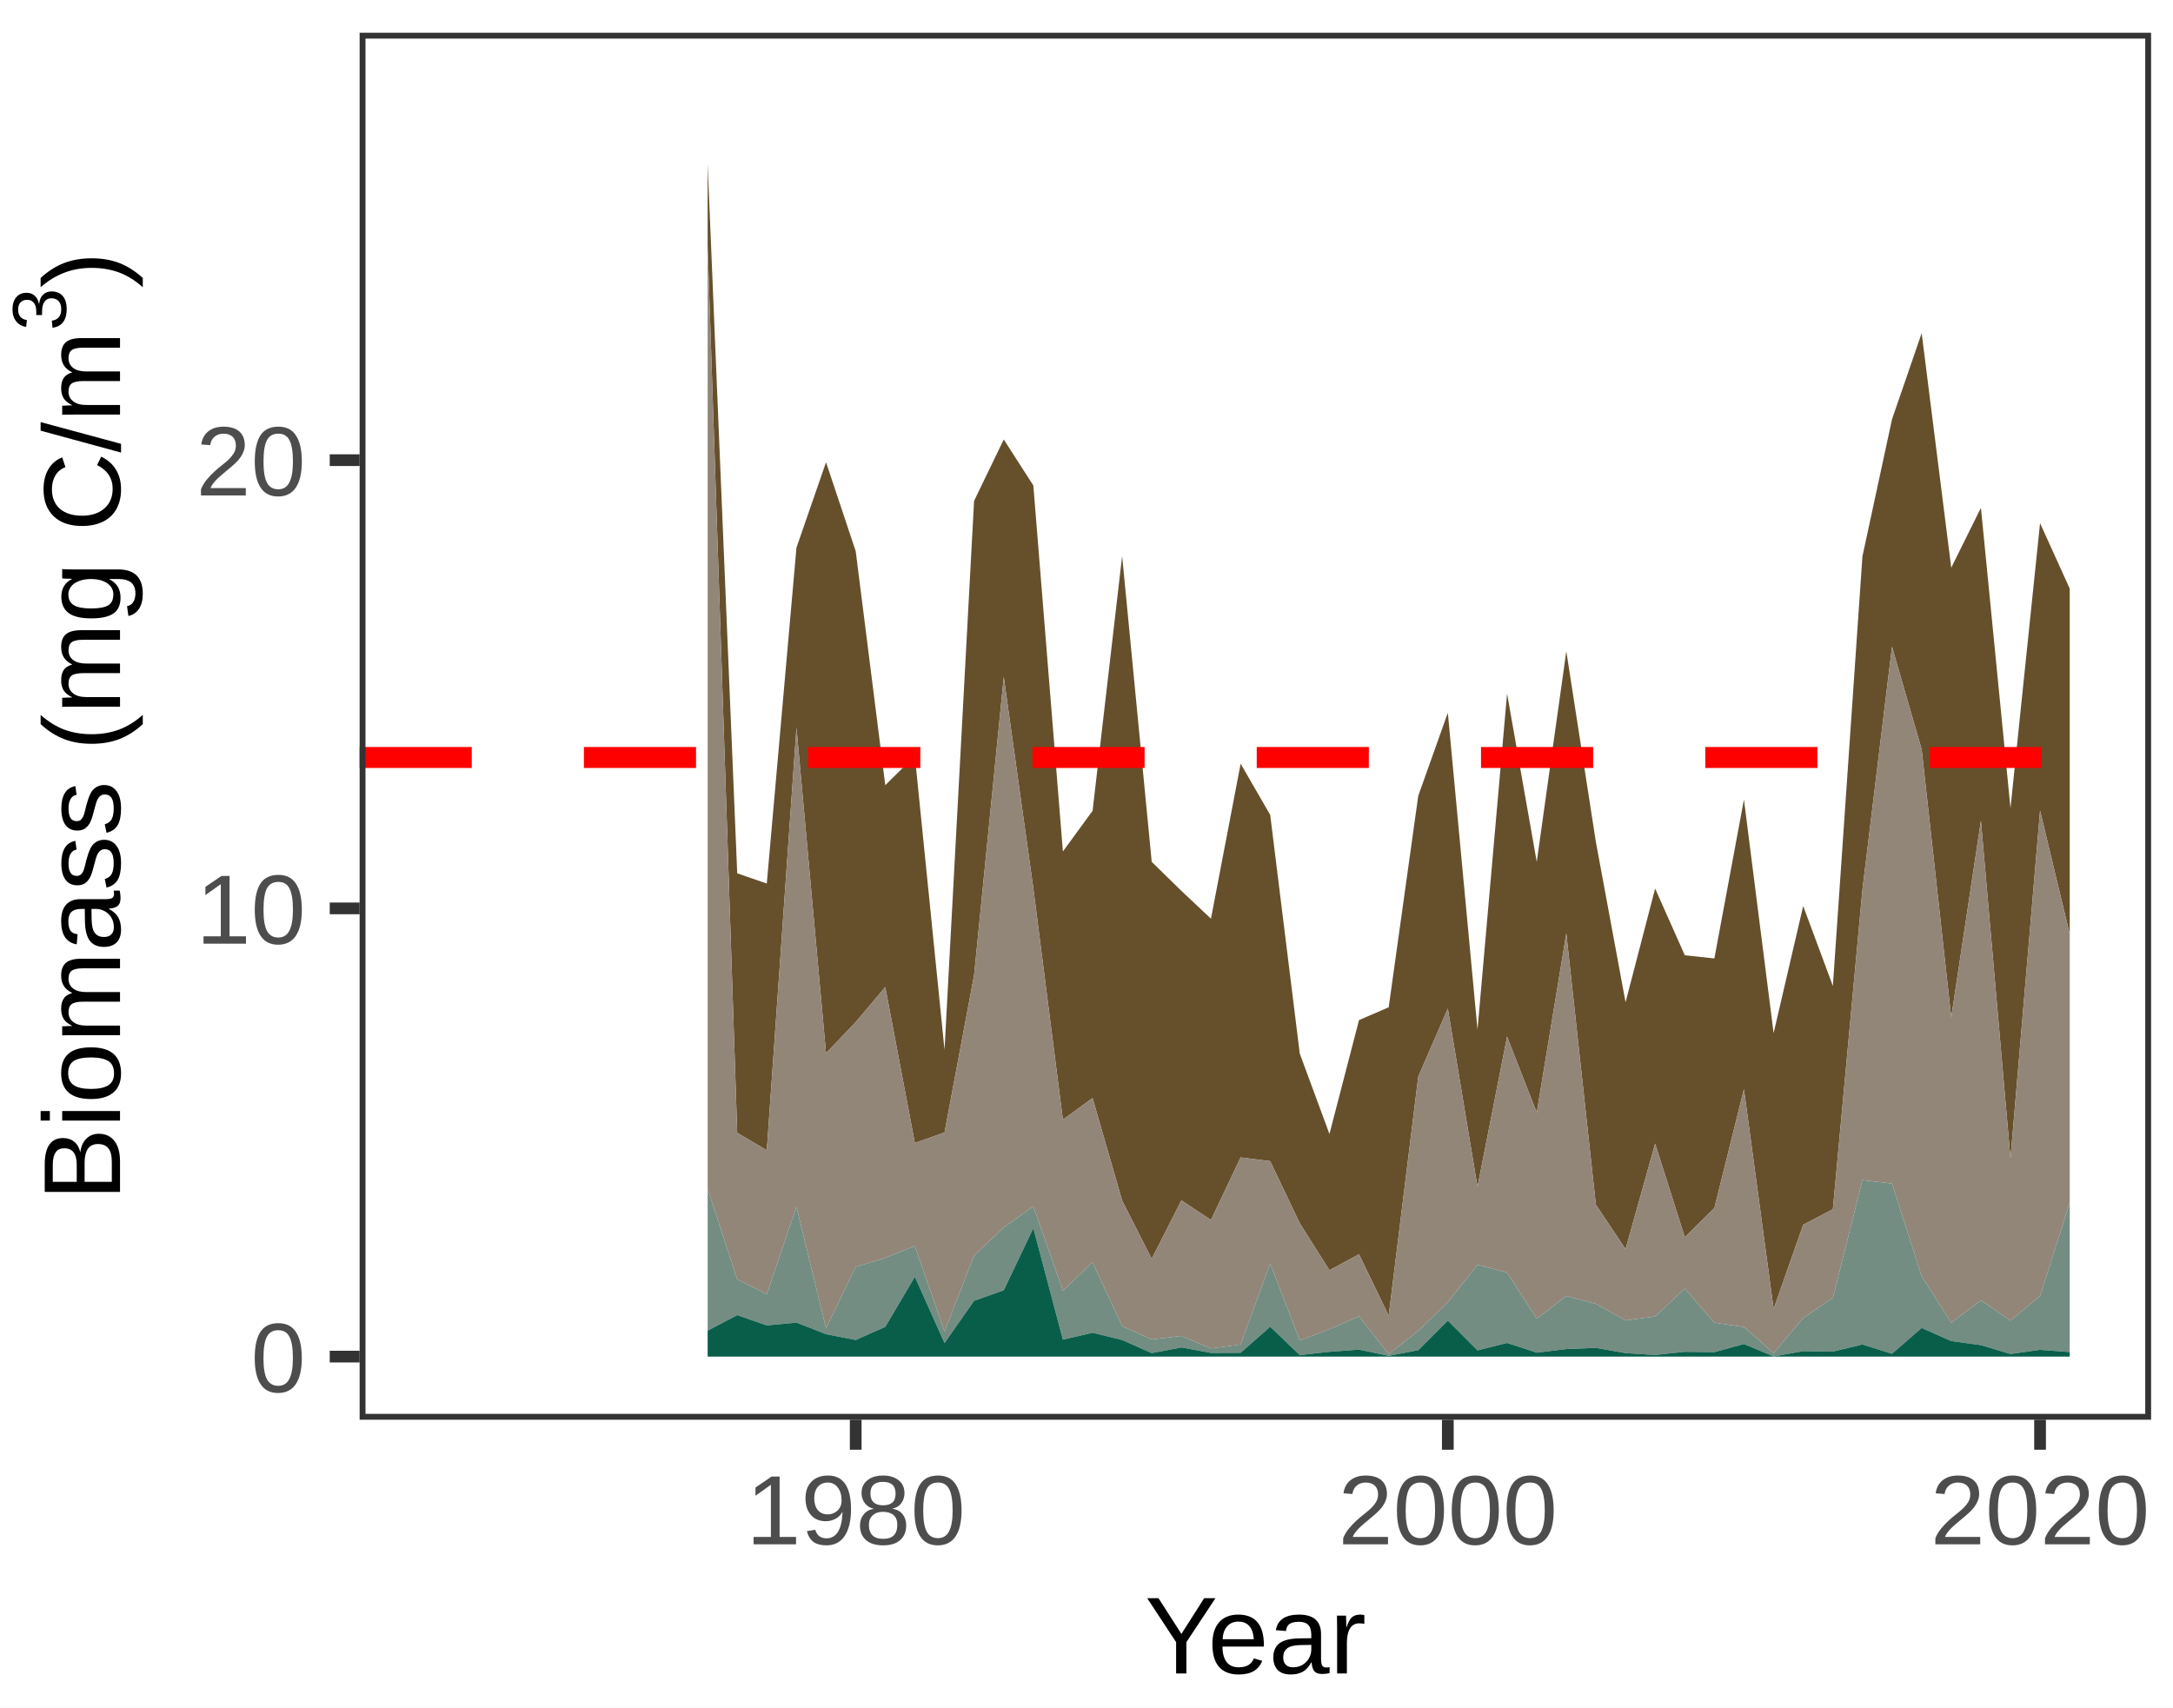
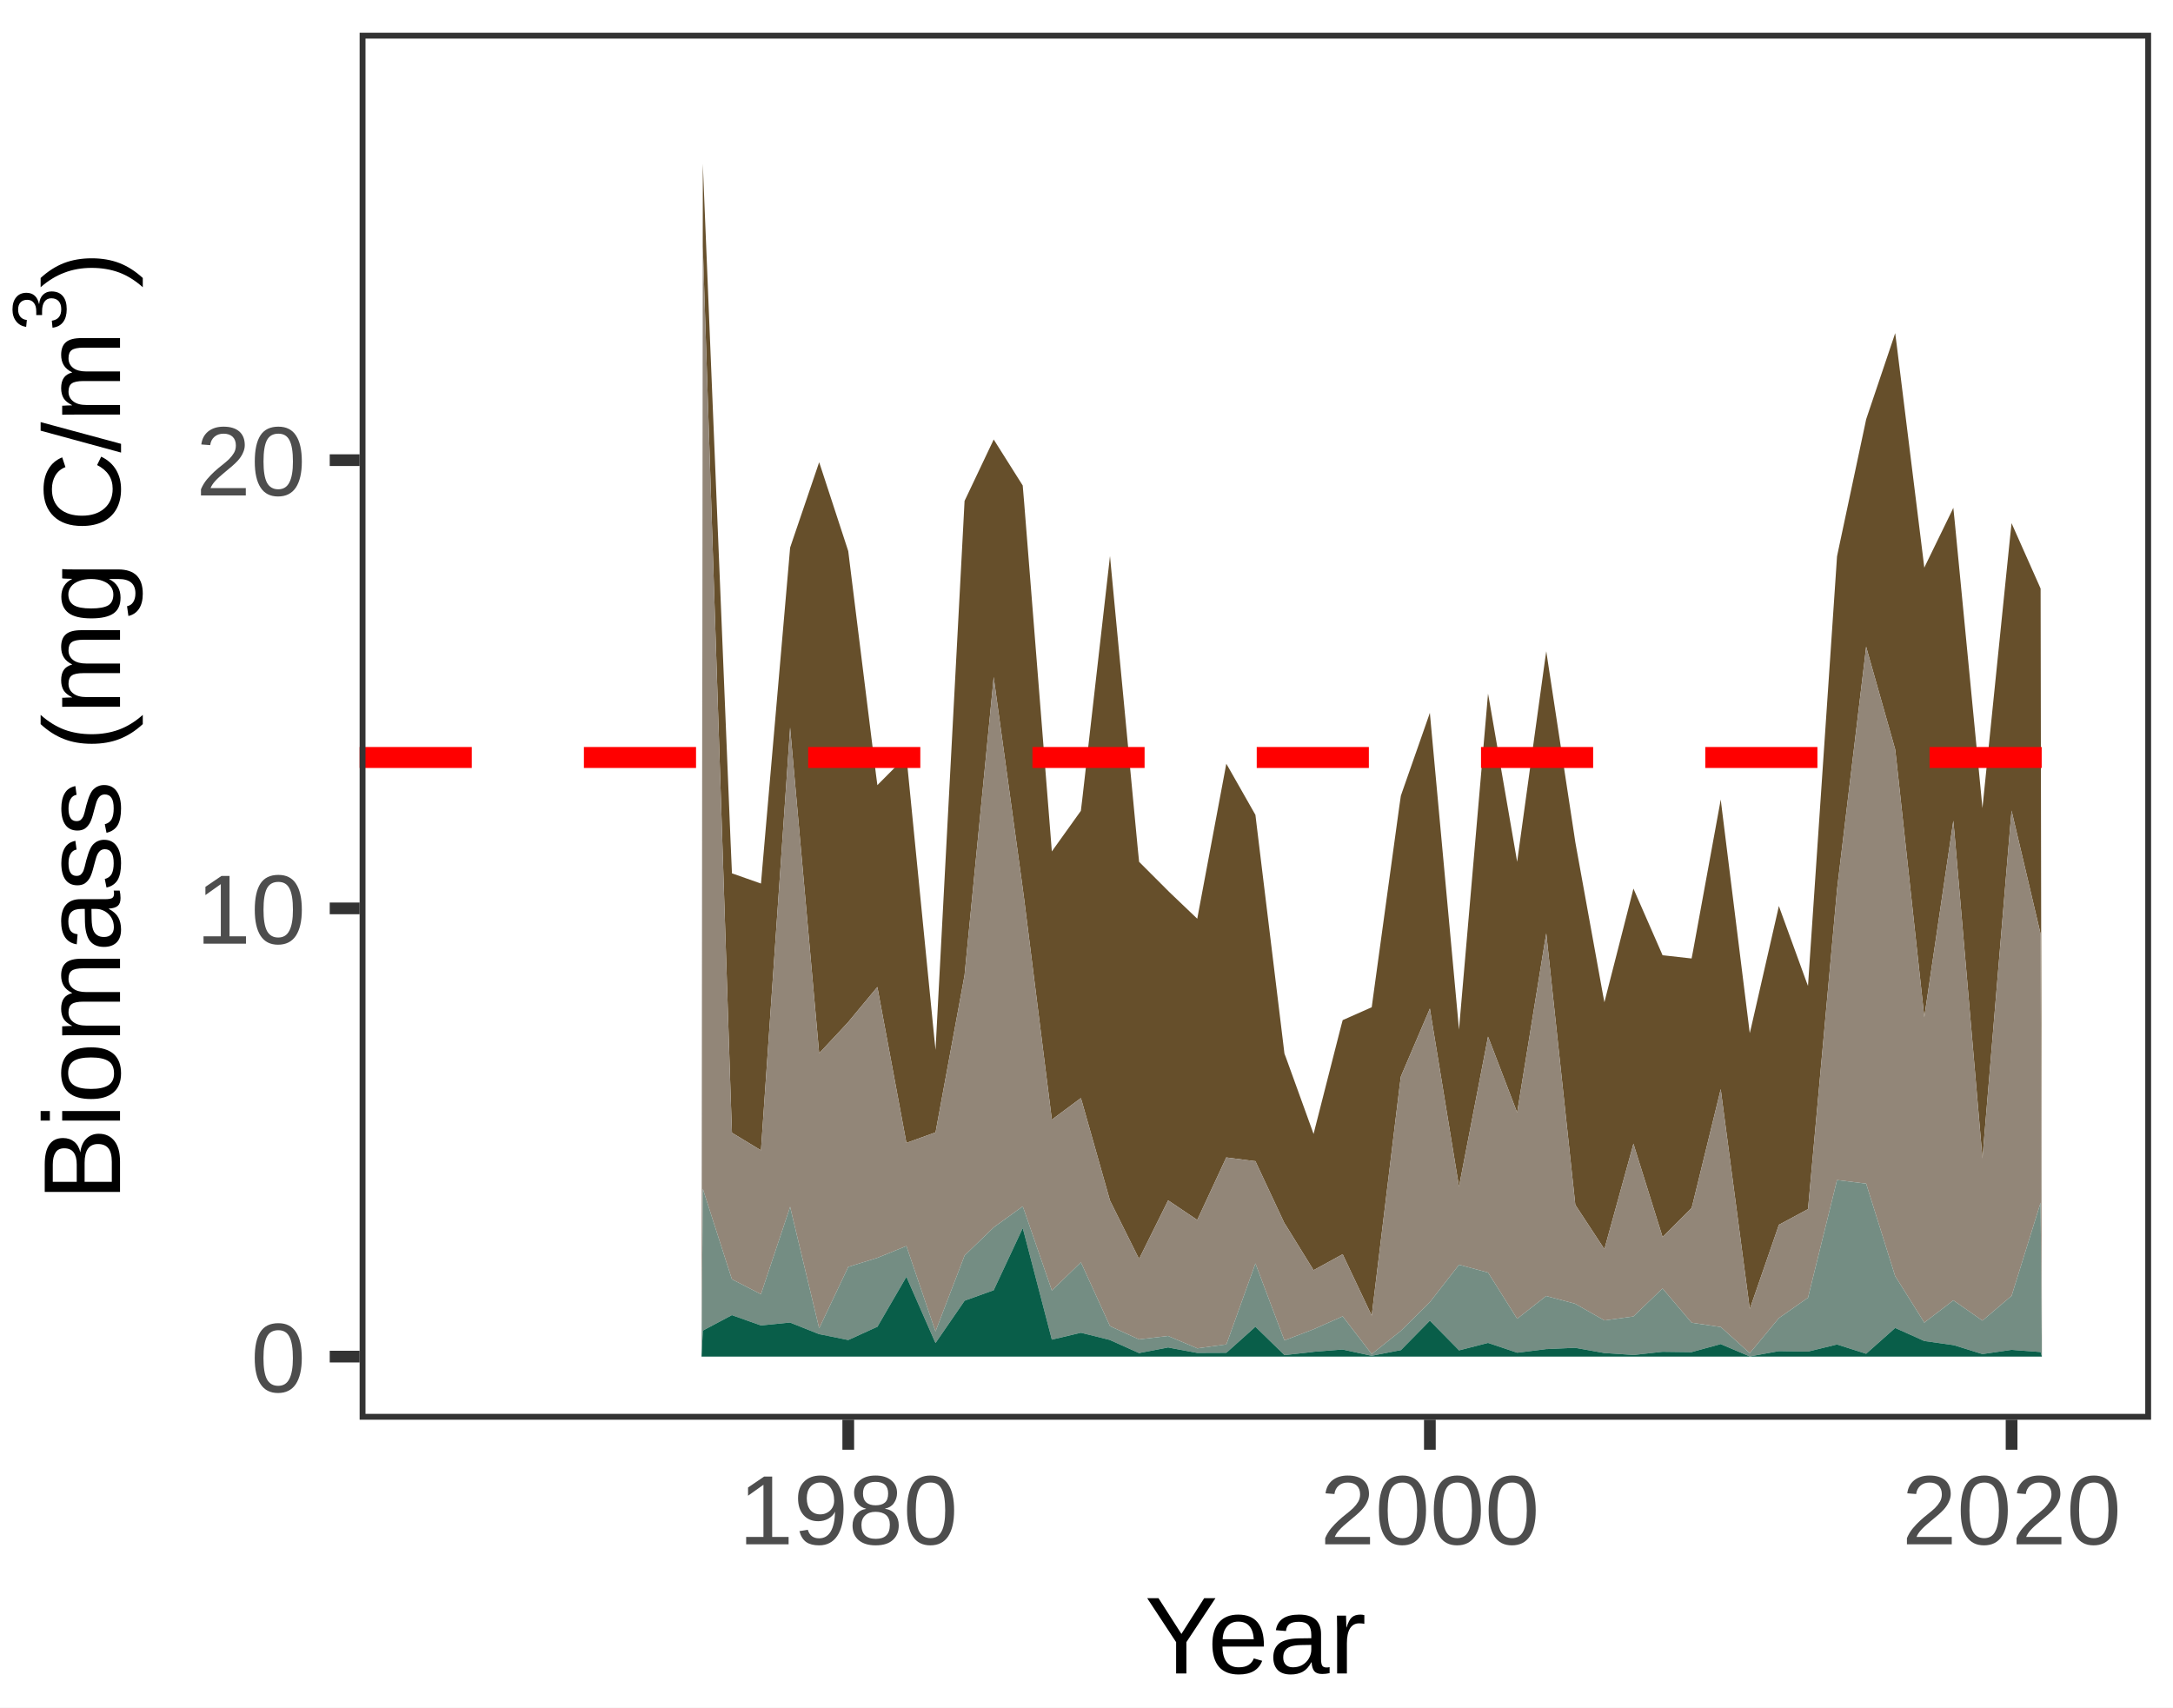
<svg xmlns="http://www.w3.org/2000/svg" class="svglite" width="198.43pt" height="155.91pt" viewBox="0 0 198.43 155.91">
  <defs>
    <style type="text/css">
    .svglite line, .svglite polyline, .svglite polygon, .svglite path, .svglite rect, .svglite circle {
      fill: none;
      stroke: #000000;
      stroke-linecap: round;
      stroke-linejoin: round;
      stroke-miterlimit: 10.00;
    }
    .svglite text {
      white-space: pre;
    }
  </style>
  </defs>
  <rect width="100%" height="100%" style="stroke: none; fill: #FFFFFF;" />
  <defs>
    <clipPath id="cpMC4wMHwxOTguNDN8MC4wMHwxNTUuOTE=">
      <rect x="0.00" y="0.00" width="198.43" height="155.91" />
    </clipPath>
  </defs>
  <g clip-path="url(#cpMC4wMHwxOTguNDN8MC4wMHwxNTUuOTE=)">
    <rect x="0.00" y="0.00" width="198.43" height="155.91" style="stroke-width: 1.07; stroke: #FFFFFF; fill: #FFFFFF;" />
  </g>
  <defs>
    <clipPath id="cpMzIuODR8MTk2LjQzfDIuOTl8MTI5LjY0">
      <rect x="32.84" y="2.99" width="163.59" height="126.65" />
    </clipPath>
  </defs>
  <g clip-path="url(#cpMzIuODR8MTk2LjQzfDIuOTl8MTI5LjY0)">
    <rect x="32.84" y="2.99" width="163.59" height="126.65" style="stroke-width: 1.07; stroke: none; fill: #FFFFFF;" />
-     <polygon points="64.62,14.96 67.32,79.75 70.02,80.68 72.73,50.01 75.43,42.21 78.14,50.33 80.84,71.70 83.54,69.03 86.25,95.87 88.95,45.74 91.66,40.13 94.36,44.33 97.06,77.75 99.77,74.04 102.47,50.77 105.17,78.70 107.88,81.35 110.58,83.89 113.29,69.74 115.99,74.41 118.69,96.21 121.40,103.55 124.10,93.15 126.81,91.98 129.51,72.67 132.21,65.09 134.92,94.02 137.62,63.34 140.33,78.70 143.03,59.47 145.73,76.89 148.44,91.52 151.14,81.14 153.85,87.23 156.55,87.52 159.25,73.01 161.96,94.34 164.66,82.73 167.37,90.03 170.07,50.81 172.77,38.29 175.48,30.42 178.18,51.84 180.89,46.37 183.59,73.79 186.29,47.77 189.00,53.75 189.00,85.29 186.29,74.02 183.59,105.79 180.89,74.94 178.18,92.89 175.48,68.43 172.77,59.05 170.07,81.23 167.37,110.42 164.66,111.84 161.96,119.52 159.25,99.45 156.55,110.31 153.85,112.97 151.14,104.43 148.44,114.06 145.73,110.01 143.03,85.23 140.33,101.60 137.62,94.66 134.92,108.37 132.21,92.09 129.51,98.31 126.81,120.14 124.10,114.53 121.40,115.99 118.69,111.70 115.99,106.03 113.29,105.69 110.58,111.40 107.88,109.61 105.17,114.95 102.47,109.63 99.77,100.27 97.06,102.24 94.36,81.11 91.66,61.82 88.95,89.04 86.25,103.41 83.54,104.37 80.84,90.13 78.14,93.33 75.43,96.17 72.73,66.43 70.02,105.04 67.32,103.44 64.62,22.50 " style="stroke-width: 0.00; stroke: none; fill: #664F2B;" />
-     <polyline points="64.62,14.96 67.32,79.75 70.02,80.68 72.73,50.01 75.43,42.21 78.14,50.33 80.84,71.70 83.54,69.03 86.25,95.87 88.95,45.74 91.66,40.13 94.36,44.33 97.06,77.75 99.77,74.04 102.47,50.77 105.17,78.70 107.88,81.35 110.58,83.89 113.29,69.74 115.99,74.41 118.69,96.21 121.40,103.55 124.10,93.15 126.81,91.98 129.51,72.67 132.21,65.09 134.92,94.02 137.62,63.34 140.33,78.70 143.03,59.47 145.73,76.89 148.44,91.52 151.14,81.14 153.85,87.23 156.55,87.52 159.25,73.01 161.96,94.34 164.66,82.73 167.37,90.03 170.07,50.81 172.77,38.29 175.48,30.42 178.18,51.84 180.89,46.37 183.59,73.79 186.29,47.77 189.00,53.75 " style="stroke-width: 1.07; stroke: none;" />
-     <polygon points="64.62,22.50 67.32,103.44 70.02,105.04 72.73,66.43 75.43,96.17 78.14,93.33 80.84,90.13 83.54,104.37 86.25,103.41 88.95,89.04 91.66,61.82 94.36,81.11 97.06,102.24 99.77,100.27 102.47,109.63 105.17,114.95 107.88,109.61 110.58,111.40 113.29,105.69 115.99,106.03 118.69,111.70 121.40,115.99 124.10,114.53 126.81,120.14 129.51,98.31 132.21,92.09 134.92,108.37 137.62,94.66 140.33,101.60 143.03,85.23 145.73,110.01 148.44,114.06 151.14,104.43 153.85,112.97 156.55,110.31 159.25,99.45 161.96,119.52 164.66,111.84 167.37,110.42 170.07,81.23 172.77,59.05 175.48,68.43 178.18,92.89 180.89,74.94 183.59,105.79 186.29,74.02 189.00,85.29 189.00,109.82 186.29,118.34 183.59,120.59 180.89,118.74 178.18,120.78 175.48,116.54 172.77,108.08 170.07,107.76 167.37,118.51 164.66,120.36 161.96,123.56 159.25,121.17 156.55,120.78 153.85,117.66 151.14,120.21 148.44,120.57 145.73,119.06 143.03,118.34 140.33,120.42 137.62,116.20 134.92,115.49 132.21,118.91 129.51,121.53 126.81,123.65 124.10,120.20 121.40,121.38 118.69,122.40 115.99,115.37 113.29,122.77 110.58,123.13 107.88,121.99 105.17,122.31 102.47,121.09 99.77,115.27 97.06,117.85 94.36,110.16 91.66,112.08 88.95,114.65 86.25,121.58 83.54,113.78 80.84,114.86 78.14,115.68 75.43,121.29 72.73,110.20 70.02,118.18 67.32,116.82 64.62,108.55 " style="stroke-width: 0.00; stroke: none; fill: #928678;" />
-     <polyline points="64.62,22.50 67.32,103.44 70.02,105.04 72.73,66.43 75.43,96.17 78.14,93.33 80.84,90.13 83.54,104.37 86.25,103.41 88.95,89.04 91.66,61.82 94.36,81.11 97.06,102.24 99.77,100.27 102.47,109.63 105.17,114.95 107.88,109.61 110.58,111.40 113.29,105.69 115.99,106.03 118.69,111.70 121.40,115.99 124.10,114.53 126.81,120.14 129.51,98.31 132.21,92.09 134.92,108.37 137.62,94.66 140.33,101.60 143.03,85.23 145.73,110.01 148.44,114.06 151.14,104.43 153.85,112.97 156.55,110.31 159.25,99.45 161.96,119.52 164.66,111.84 167.37,110.42 170.07,81.23 172.77,59.05 175.48,68.43 178.18,92.89 180.89,74.94 183.59,105.79 186.29,74.02 189.00,85.29 " style="stroke-width: 1.07; stroke: none;" />
-     <polygon points="64.62,108.55 67.32,116.82 70.02,118.18 72.73,110.20 75.43,121.29 78.14,115.68 80.84,114.86 83.54,113.78 86.25,121.58 88.95,114.65 91.66,112.08 94.36,110.16 97.06,117.85 99.77,115.27 102.47,121.09 105.17,122.31 107.88,121.99 110.58,123.13 113.29,122.77 115.99,115.37 118.69,122.40 121.40,121.38 124.10,120.20 126.81,123.65 129.51,121.53 132.21,118.91 134.92,115.49 137.62,116.20 140.33,120.42 143.03,118.34 145.73,119.06 148.44,120.57 151.14,120.21 153.85,117.66 156.55,120.78 159.25,121.17 161.96,123.56 164.66,120.36 167.37,118.51 170.07,107.76 172.77,108.08 175.48,116.54 178.18,120.78 180.89,118.74 183.59,120.59 186.29,118.34 189.00,109.82 189.00,123.46 186.29,123.26 183.59,123.64 180.89,122.83 178.18,122.46 175.48,121.26 172.77,123.62 170.07,122.77 167.37,123.42 164.66,123.38 161.96,123.86 159.25,122.73 156.55,123.47 153.85,123.44 151.14,123.73 148.44,123.56 145.73,123.08 143.03,123.19 140.33,123.52 137.62,122.63 134.92,123.31 132.21,120.59 129.51,123.29 126.81,123.81 124.10,123.24 121.40,123.44 118.69,123.74 115.99,121.15 113.29,123.53 110.58,123.54 107.88,123.04 105.17,123.56 102.47,122.36 99.77,121.70 97.06,122.33 94.36,112.15 91.66,117.82 88.95,118.78 86.25,122.64 83.54,116.59 80.84,121.16 78.14,122.36 75.43,121.83 72.73,120.77 70.02,121.03 67.32,120.09 64.62,121.51 " style="stroke-width: 0.00; stroke: none; fill: #748D83;" />
-     <polyline points="64.62,108.55 67.32,116.82 70.02,118.18 72.73,110.20 75.43,121.29 78.14,115.68 80.84,114.86 83.54,113.78 86.25,121.58 88.95,114.65 91.66,112.08 94.36,110.16 97.06,117.85 99.77,115.27 102.47,121.09 105.17,122.31 107.88,121.99 110.58,123.13 113.29,122.77 115.99,115.37 118.69,122.40 121.40,121.38 124.10,120.20 126.81,123.65 129.51,121.53 132.21,118.91 134.92,115.49 137.62,116.20 140.33,120.42 143.03,118.34 145.73,119.06 148.44,120.57 151.14,120.21 153.85,117.66 156.55,120.78 159.25,121.17 161.96,123.56 164.66,120.36 167.37,118.51 170.07,107.76 172.77,108.08 175.48,116.54 178.18,120.78 180.89,118.74 183.59,120.59 186.29,118.34 189.00,109.82 " style="stroke-width: 1.07; stroke: none;" />
-     <polygon points="64.62,121.51 67.32,120.09 70.02,121.03 72.73,120.77 75.43,121.83 78.14,122.36 80.84,121.16 83.54,116.59 86.25,122.64 88.95,118.78 91.66,117.82 94.36,112.15 97.06,122.33 99.77,121.70 102.47,122.36 105.17,123.56 107.88,123.04 110.58,123.54 113.29,123.53 115.99,121.15 118.69,123.74 121.40,123.44 124.10,123.24 126.81,123.81 129.51,123.29 132.21,120.59 134.92,123.31 137.62,122.63 140.33,123.52 143.03,123.19 145.73,123.08 148.44,123.56 151.14,123.73 153.85,123.44 156.55,123.47 159.25,122.73 161.96,123.86 164.66,123.38 167.37,123.42 170.07,122.77 172.77,123.62 175.48,121.26 178.18,122.46 180.89,122.83 183.59,123.64 186.29,123.26 189.00,123.46 189.00,123.88 186.29,123.88 183.59,123.88 180.89,123.88 178.18,123.88 175.48,123.88 172.77,123.88 170.07,123.88 167.37,123.88 164.66,123.88 161.96,123.88 159.25,123.88 156.55,123.88 153.85,123.88 151.14,123.88 148.44,123.88 145.73,123.88 143.03,123.88 140.33,123.88 137.62,123.88 134.92,123.88 132.21,123.88 129.51,123.88 126.81,123.88 124.10,123.88 121.40,123.88 118.69,123.88 115.99,123.88 113.29,123.88 110.58,123.88 107.88,123.88 105.17,123.88 102.47,123.88 99.77,123.88 97.06,123.88 94.36,123.88 91.66,123.88 88.95,123.88 86.25,123.88 83.54,123.88 80.84,123.88 78.14,123.88 75.43,123.88 72.73,123.88 70.02,123.88 67.32,123.88 64.62,123.88 " style="stroke-width: 0.00; stroke: none; fill: #095E49;" />
-     <polyline points="64.62,121.51 67.32,120.09 70.02,121.03 72.73,120.77 75.43,121.83 78.14,122.36 80.84,121.16 83.54,116.59 86.25,122.64 88.95,118.78 91.66,117.82 94.36,112.15 97.06,122.33 99.77,121.70 102.47,122.36 105.17,123.56 107.88,123.04 110.58,123.54 113.29,123.53 115.99,121.15 118.69,123.74 121.40,123.44 124.10,123.24 126.81,123.81 129.51,123.29 132.21,120.59 134.92,123.31 137.62,122.63 140.33,123.52 143.03,123.19 145.73,123.08 148.44,123.56 151.14,123.73 153.85,123.44 156.55,123.47 159.25,122.73 161.96,123.86 164.66,123.38 167.37,123.42 170.07,122.77 172.77,123.62 175.48,121.26 178.18,122.46 180.89,122.83 183.59,123.64 186.29,123.26 189.00,123.46 " style="stroke-width: 1.07; stroke: none;" />
+     <polygon points="64.18,14.96 64.30,17.94 66.71,76.77 66.84,79.75 66.96,79.79 69.37,80.64 69.49,80.68 69.61,79.27 72.03,51.42 72.15,50.01 72.27,49.65 74.68,42.57 74.80,42.21 74.93,42.59 77.34,49.96 77.46,50.33 77.58,51.31 79.99,70.71 80.12,71.70 80.24,71.57 82.65,69.15 82.77,69.03 82.89,70.26 85.30,94.63 85.43,95.87 85.55,93.56 87.96,48.05 88.08,45.74 88.20,45.49 90.62,40.39 90.74,40.13 90.86,40.32 93.27,44.14 93.39,44.33 93.52,45.87 95.93,76.22 96.05,77.75 96.17,77.58 98.58,74.21 98.70,74.04 98.83,72.97 101.24,51.84 101.36,50.77 101.48,52.06 103.89,77.42 104.02,78.70 104.14,78.82 106.55,81.23 106.67,81.35 106.79,81.47 109.21,83.78 109.33,83.89 109.45,83.24 111.86,70.39 111.98,69.74 112.11,69.96 114.52,74.20 114.64,74.41 114.76,75.41 117.17,95.21 117.29,96.21 117.42,96.55 119.83,103.21 119.95,103.55 120.07,103.07 122.48,93.63 122.61,93.15 122.73,93.10 125.14,92.03 125.26,91.98 125.38,91.09 127.79,73.56 127.92,72.67 128.04,72.32 130.45,65.44 130.57,65.09 130.69,66.42 133.11,92.69 133.23,94.02 133.35,92.61 135.76,64.75 135.88,63.34 136.01,64.05 138.42,77.99 138.54,78.70 138.66,77.82 141.07,60.36 141.20,59.47 141.32,60.27 143.73,76.09 143.85,76.89 143.97,77.56 146.38,90.85 146.51,91.52 146.63,91.04 149.04,81.62 149.16,81.14 149.28,81.42 151.70,86.95 151.82,87.23 151.94,87.24 154.35,87.51 154.47,87.52 154.60,86.85 157.01,73.68 157.13,73.01 157.25,73.99 159.66,93.36 159.78,94.34 159.91,93.81 162.32,83.27 162.44,82.73 162.56,83.07 164.97,89.69 165.10,90.03 165.22,88.22 167.63,52.61 167.75,50.81 167.87,50.23 170.29,38.86 170.41,38.29 170.53,37.93 172.94,30.79 173.06,30.42 173.19,31.41 175.60,50.85 175.72,51.84 175.84,51.58 178.25,46.63 178.37,46.37 178.50,47.64 180.91,72.53 181.03,73.79 181.15,72.60 183.56,48.97 183.69,47.77 183.81,48.05 186.22,53.47 186.34,53.75 186.46,123.88 186.34,85.29 186.22,84.77 183.81,74.54 183.69,74.02 183.56,75.48 181.15,104.33 181.03,105.79 180.91,104.37 178.50,76.36 178.37,74.94 178.25,75.76 175.84,92.06 175.72,92.89 175.60,91.76 173.19,69.56 173.06,68.43 172.94,68.00 170.53,59.49 170.41,59.05 170.29,60.07 167.87,80.21 167.75,81.23 167.63,82.57 165.22,109.08 165.10,110.42 164.97,110.48 162.56,111.78 162.44,111.84 162.32,112.20 159.91,119.17 159.78,119.52 159.66,118.60 157.25,100.38 157.13,99.45 157.01,99.95 154.60,109.81 154.47,110.31 154.35,110.43 151.94,112.84 151.82,112.97 151.70,112.57 149.28,104.83 149.16,104.43 149.04,104.88 146.63,113.62 146.51,114.06 146.38,113.87 143.97,110.20 143.85,110.01 143.73,108.87 141.32,86.37 141.20,85.23 141.07,85.99 138.66,100.84 138.54,101.60 138.42,101.28 136.01,94.98 135.88,94.66 135.76,95.29 133.35,107.74 133.23,108.37 133.11,107.62 130.69,92.84 130.57,92.09 130.45,92.38 128.04,98.02 127.92,98.31 127.79,99.31 125.38,119.14 125.26,120.14 125.14,119.88 122.73,114.79 122.61,114.53 122.48,114.60 120.07,115.92 119.95,115.99 119.83,115.79 117.42,111.89 117.29,111.70 117.17,111.44 114.76,106.29 114.64,106.03 114.52,106.02 112.11,105.71 111.98,105.69 111.86,105.95 109.45,111.14 109.33,111.40 109.21,111.32 106.79,109.69 106.67,109.61 106.55,109.85 104.14,114.71 104.02,114.95 103.89,114.71 101.48,109.87 101.36,109.63 101.24,109.20 98.83,100.70 98.70,100.27 98.58,100.36 96.17,102.15 96.05,102.24 95.93,101.27 93.52,82.08 93.39,81.11 93.27,80.22 90.86,62.71 90.74,61.82 90.62,63.08 88.20,87.79 88.08,89.04 87.96,89.70 85.55,102.75 85.43,103.41 85.30,103.45 82.89,104.32 82.77,104.37 82.65,103.71 80.24,90.79 80.12,90.13 79.99,90.28 77.58,93.18 77.46,93.33 77.34,93.46 74.93,96.04 74.80,96.17 74.68,94.80 72.27,67.80 72.15,66.43 72.03,68.20 69.61,103.27 69.49,105.04 69.37,104.97 66.96,103.51 66.84,103.44 66.71,99.71 64.30,26.22 64.18,22.50 64.06,123.88 " style="stroke-width: 0.00; stroke: none; stroke-linecap: butt; fill: #664F2B;" />
+     <polyline points="64.18,14.96 64.30,17.94 66.71,76.77 66.84,79.75 66.96,79.79 69.37,80.64 69.49,80.68 69.61,79.27 72.03,51.42 72.15,50.01 72.27,49.65 74.68,42.57 74.80,42.21 74.93,42.59 77.34,49.96 77.46,50.33 77.58,51.31 79.99,70.71 80.12,71.70 80.24,71.57 82.65,69.15 82.77,69.03 82.89,70.26 85.30,94.63 85.43,95.87 85.55,93.56 87.96,48.05 88.08,45.74 88.20,45.49 90.62,40.39 90.74,40.13 90.86,40.32 93.27,44.14 93.39,44.33 93.52,45.87 95.93,76.22 96.05,77.75 96.17,77.58 98.58,74.21 98.70,74.04 98.83,72.97 101.24,51.84 101.36,50.77 101.48,52.06 103.89,77.42 104.02,78.70 104.14,78.82 106.55,81.23 106.67,81.35 106.79,81.47 109.21,83.78 109.33,83.89 109.45,83.24 111.86,70.39 111.98,69.74 112.11,69.96 114.52,74.20 114.64,74.41 114.76,75.41 117.17,95.21 117.29,96.21 117.42,96.55 119.83,103.21 119.95,103.55 120.07,103.07 122.48,93.63 122.61,93.15 122.73,93.10 125.14,92.03 125.26,91.98 125.38,91.09 127.79,73.56 127.92,72.67 128.04,72.32 130.45,65.44 130.57,65.09 130.69,66.42 133.11,92.69 133.23,94.02 133.35,92.61 135.76,64.75 135.88,63.34 136.01,64.05 138.42,77.99 138.54,78.70 138.66,77.82 141.07,60.36 141.20,59.47 141.32,60.27 143.73,76.09 143.85,76.89 143.97,77.56 146.38,90.85 146.51,91.52 146.63,91.04 149.04,81.62 149.16,81.14 149.28,81.42 151.70,86.95 151.82,87.23 151.94,87.24 154.35,87.51 154.47,87.52 154.60,86.85 157.01,73.68 157.13,73.01 157.25,73.99 159.66,93.36 159.78,94.34 159.91,93.81 162.32,83.27 162.44,82.73 162.56,83.07 164.97,89.69 165.10,90.03 165.22,88.22 167.63,52.61 167.75,50.81 167.87,50.23 170.29,38.86 170.41,38.29 170.53,37.93 172.94,30.79 173.06,30.42 173.19,31.41 175.60,50.85 175.72,51.84 175.84,51.58 178.25,46.63 178.37,46.37 178.50,47.64 180.91,72.53 181.03,73.79 181.15,72.60 183.56,48.97 183.69,47.77 183.81,48.05 186.22,53.47 186.34,53.75 " style="stroke-width: 1.07; stroke: none; stroke-linecap: butt;" />
+     <polygon points="64.18,22.50 64.30,26.22 66.71,99.71 66.84,103.44 66.96,103.51 69.37,104.97 69.49,105.04 69.61,103.27 72.03,68.20 72.15,66.43 72.27,67.80 74.68,94.80 74.80,96.17 74.93,96.04 77.34,93.46 77.46,93.33 77.58,93.18 79.99,90.28 80.12,90.13 80.24,90.79 82.65,103.71 82.77,104.37 82.89,104.32 85.30,103.45 85.43,103.41 85.55,102.75 87.96,89.70 88.08,89.04 88.20,87.79 90.62,63.08 90.74,61.82 90.86,62.71 93.27,80.22 93.39,81.11 93.52,82.08 95.93,101.27 96.05,102.24 96.17,102.15 98.58,100.36 98.70,100.27 98.83,100.70 101.24,109.20 101.36,109.63 101.48,109.87 103.89,114.71 104.02,114.95 104.14,114.71 106.55,109.85 106.67,109.61 106.79,109.69 109.21,111.32 109.33,111.40 109.45,111.14 111.86,105.95 111.98,105.69 112.11,105.71 114.52,106.02 114.64,106.03 114.76,106.29 117.17,111.44 117.29,111.70 117.42,111.89 119.83,115.79 119.95,115.99 120.07,115.92 122.48,114.60 122.61,114.53 122.73,114.79 125.14,119.88 125.26,120.14 125.38,119.14 127.79,99.31 127.92,98.31 128.04,98.02 130.45,92.38 130.57,92.09 130.69,92.84 133.11,107.62 133.23,108.37 133.35,107.74 135.76,95.29 135.88,94.66 136.01,94.98 138.42,101.28 138.54,101.60 138.66,100.84 141.07,85.99 141.20,85.23 141.32,86.37 143.73,108.87 143.85,110.01 143.97,110.20 146.38,113.87 146.51,114.06 146.63,113.62 149.04,104.88 149.16,104.43 149.28,104.83 151.70,112.57 151.82,112.97 151.94,112.84 154.35,110.43 154.47,110.31 154.60,109.81 157.01,99.95 157.13,99.45 157.25,100.38 159.66,118.60 159.78,119.52 159.91,119.17 162.32,112.20 162.44,111.84 162.56,111.78 164.97,110.48 165.10,110.42 165.22,109.08 167.63,82.57 167.75,81.23 167.87,80.21 170.29,60.07 170.41,59.05 170.53,59.49 172.94,68.00 173.06,68.43 173.19,69.56 175.60,91.76 175.72,92.89 175.84,92.06 178.25,75.76 178.37,74.94 178.50,76.36 180.91,104.37 181.03,105.79 181.15,104.33 183.56,75.48 183.69,74.02 183.81,74.54 186.22,84.77 186.34,85.29 186.46,123.88 186.34,109.82 186.22,110.21 183.81,117.95 183.69,118.34 183.56,118.44 181.15,120.49 181.03,120.59 180.91,120.51 178.50,118.83 178.37,118.74 178.25,118.84 175.84,120.68 175.72,120.78 175.60,120.58 173.19,116.73 173.06,116.54 172.94,116.15 170.53,108.47 170.41,108.08 170.29,108.07 167.87,107.77 167.75,107.76 167.63,108.25 165.22,118.01 165.10,118.51 164.97,118.59 162.56,120.28 162.44,120.36 162.32,120.51 159.91,123.41 159.78,123.56 159.66,123.45 157.25,121.28 157.13,121.17 157.01,121.16 154.60,120.80 154.47,120.78 154.35,120.64 151.94,117.80 151.82,117.66 151.70,117.77 149.28,120.09 149.16,120.21 149.04,120.23 146.63,120.56 146.51,120.57 146.38,120.50 143.97,119.13 143.85,119.06 143.73,119.02 141.32,118.38 141.20,118.34 141.07,118.44 138.66,120.33 138.54,120.42 138.42,120.23 136.01,116.40 135.88,116.20 135.76,116.17 133.35,115.52 133.23,115.49 133.11,115.65 130.69,118.75 130.57,118.91 130.45,119.03 128.04,121.41 127.92,121.53 127.79,121.63 125.38,123.55 125.26,123.65 125.14,123.49 122.73,120.36 122.61,120.20 122.48,120.26 120.07,121.33 119.95,121.38 119.83,121.43 117.42,122.35 117.29,122.40 117.17,122.08 114.76,115.69 114.64,115.37 114.52,115.71 112.11,122.43 111.98,122.77 111.86,122.78 109.45,123.11 109.33,123.13 109.21,123.07 106.79,122.05 106.67,121.99 106.55,122.01 104.14,122.29 104.02,122.31 103.89,122.25 101.48,121.15 101.36,121.09 101.24,120.83 98.83,115.54 98.70,115.27 98.58,115.39 96.17,117.73 96.05,117.85 95.93,117.49 93.52,110.51 93.39,110.16 93.27,110.25 90.86,111.99 90.74,112.08 90.62,112.20 88.20,114.53 88.08,114.65 87.96,114.97 85.55,121.26 85.43,121.58 85.30,121.22 82.89,114.14 82.77,113.78 82.65,113.83 80.24,114.81 80.12,114.86 79.99,114.90 77.58,115.65 77.46,115.68 77.34,115.94 74.93,121.03 74.80,121.29 74.68,120.78 72.27,110.71 72.15,110.20 72.03,110.57 69.61,117.81 69.49,118.18 69.37,118.12 66.96,116.88 66.84,116.82 66.71,116.43 64.30,108.93 64.18,108.55 64.06,123.88 " style="stroke-width: 0.00; stroke: none; stroke-linecap: butt; fill: #928678;" />
+     <polyline points="64.18,22.50 64.30,26.22 66.71,99.71 66.84,103.44 66.96,103.51 69.37,104.97 69.49,105.04 69.61,103.27 72.03,68.20 72.15,66.43 72.27,67.80 74.68,94.80 74.80,96.17 74.93,96.04 77.34,93.46 77.46,93.33 77.58,93.18 79.99,90.28 80.12,90.13 80.24,90.79 82.65,103.71 82.77,104.37 82.89,104.32 85.30,103.45 85.43,103.41 85.55,102.75 87.96,89.70 88.08,89.04 88.20,87.79 90.62,63.08 90.74,61.82 90.86,62.71 93.27,80.22 93.39,81.11 93.52,82.08 95.93,101.27 96.05,102.24 96.17,102.15 98.58,100.36 98.70,100.27 98.83,100.70 101.24,109.20 101.36,109.63 101.48,109.87 103.89,114.71 104.02,114.95 104.14,114.71 106.55,109.85 106.67,109.61 106.79,109.69 109.21,111.32 109.33,111.40 109.45,111.14 111.86,105.95 111.98,105.69 112.11,105.71 114.52,106.02 114.64,106.03 114.76,106.29 117.17,111.44 117.29,111.70 117.42,111.89 119.83,115.79 119.95,115.99 120.07,115.92 122.48,114.60 122.61,114.53 122.73,114.79 125.14,119.88 125.26,120.14 125.38,119.14 127.79,99.31 127.92,98.31 128.04,98.02 130.45,92.38 130.57,92.09 130.69,92.84 133.11,107.62 133.23,108.37 133.35,107.74 135.76,95.29 135.88,94.66 136.01,94.98 138.42,101.28 138.54,101.60 138.66,100.84 141.07,85.99 141.20,85.23 141.32,86.37 143.73,108.87 143.85,110.01 143.97,110.20 146.38,113.87 146.51,114.06 146.63,113.62 149.04,104.88 149.16,104.43 149.28,104.83 151.70,112.57 151.82,112.97 151.94,112.84 154.35,110.43 154.47,110.31 154.60,109.81 157.01,99.95 157.13,99.45 157.25,100.38 159.66,118.60 159.78,119.52 159.91,119.17 162.32,112.20 162.44,111.84 162.56,111.78 164.97,110.48 165.10,110.42 165.22,109.08 167.63,82.57 167.75,81.23 167.87,80.21 170.29,60.07 170.41,59.05 170.53,59.49 172.94,68.00 173.06,68.43 173.19,69.56 175.60,91.76 175.72,92.89 175.84,92.06 178.25,75.76 178.37,74.94 178.50,76.36 180.91,104.37 181.03,105.79 181.15,104.33 183.56,75.48 183.69,74.02 183.81,74.54 186.22,84.77 186.34,85.29 " style="stroke-width: 1.07; stroke: none; stroke-linecap: butt;" />
+     <polygon points="64.18,108.55 64.30,108.93 66.71,116.43 66.84,116.82 66.96,116.88 69.37,118.12 69.49,118.18 69.61,117.81 72.03,110.57 72.15,110.20 72.27,110.71 74.68,120.78 74.80,121.29 74.93,121.03 77.34,115.94 77.46,115.68 77.58,115.65 79.99,114.90 80.12,114.86 80.24,114.81 82.65,113.83 82.77,113.78 82.89,114.14 85.30,121.22 85.43,121.58 85.55,121.26 87.96,114.97 88.08,114.65 88.20,114.53 90.62,112.20 90.74,112.08 90.86,111.99 93.27,110.25 93.39,110.16 93.52,110.51 95.93,117.49 96.05,117.85 96.17,117.73 98.58,115.39 98.70,115.27 98.83,115.54 101.24,120.83 101.36,121.09 101.48,121.15 103.89,122.25 104.02,122.31 104.14,122.29 106.55,122.01 106.67,121.99 106.79,122.05 109.21,123.07 109.33,123.13 109.45,123.11 111.86,122.78 111.98,122.77 112.11,122.43 114.52,115.71 114.64,115.37 114.76,115.69 117.17,122.08 117.29,122.40 117.42,122.35 119.83,121.43 119.95,121.38 120.07,121.33 122.48,120.26 122.61,120.20 122.73,120.36 125.14,123.49 125.26,123.65 125.38,123.55 127.79,121.63 127.92,121.53 128.04,121.41 130.45,119.03 130.57,118.91 130.69,118.75 133.11,115.65 133.23,115.49 133.35,115.52 135.76,116.17 135.88,116.20 136.01,116.40 138.42,120.23 138.54,120.42 138.66,120.33 141.07,118.44 141.20,118.34 141.32,118.38 143.73,119.02 143.85,119.06 143.97,119.13 146.38,120.50 146.51,120.57 146.63,120.56 149.04,120.23 149.16,120.21 149.28,120.09 151.70,117.77 151.82,117.66 151.94,117.80 154.35,120.64 154.47,120.78 154.60,120.80 157.01,121.16 157.13,121.17 157.25,121.28 159.66,123.45 159.78,123.56 159.91,123.41 162.32,120.51 162.44,120.36 162.56,120.28 164.97,118.59 165.10,118.51 165.22,118.01 167.63,108.25 167.75,107.76 167.87,107.77 170.29,108.07 170.41,108.08 170.53,108.47 172.94,116.15 173.06,116.54 173.19,116.73 175.60,120.58 175.72,120.78 175.84,120.68 178.25,118.84 178.37,118.74 178.50,118.83 180.91,120.51 181.03,120.59 181.15,120.49 183.56,118.44 183.69,118.34 183.81,117.95 186.22,110.21 186.34,109.82 186.46,123.88 186.34,123.46 186.22,123.45 183.81,123.27 183.69,123.26 183.56,123.28 181.15,123.63 181.03,123.64 180.91,123.61 178.50,122.86 178.37,122.83 178.25,122.81 175.84,122.47 175.72,122.46 175.60,122.40 173.19,121.32 173.06,121.26 172.94,121.37 170.53,123.51 170.41,123.62 170.29,123.58 167.87,122.81 167.75,122.77 167.63,122.80 165.22,123.39 165.10,123.42 164.97,123.42 162.56,123.38 162.44,123.38 162.32,123.40 159.91,123.84 159.78,123.86 159.66,123.81 157.25,122.79 157.13,122.73 157.01,122.77 154.60,123.43 154.47,123.47 154.35,123.47 151.94,123.44 151.82,123.44 151.70,123.45 149.28,123.72 149.16,123.73 149.04,123.72 146.63,123.56 146.51,123.56 146.38,123.53 143.97,123.10 143.85,123.08 143.73,123.08 141.32,123.19 141.20,123.19 141.07,123.21 138.66,123.51 138.54,123.52 138.42,123.48 136.01,122.67 135.88,122.63 135.76,122.66 133.35,123.28 133.23,123.31 133.11,123.18 130.69,120.72 130.57,120.59 130.45,120.72 128.04,123.17 127.92,123.29 127.79,123.31 125.38,123.78 125.26,123.81 125.14,123.78 122.73,123.26 122.61,123.24 122.48,123.24 120.07,123.43 119.95,123.44 119.83,123.46 117.42,123.73 117.29,123.74 117.17,123.62 114.76,121.27 114.64,121.15 114.52,121.26 112.11,123.42 111.98,123.53 111.86,123.53 109.45,123.54 109.33,123.54 109.21,123.52 106.79,123.07 106.67,123.04 106.55,123.07 104.14,123.53 104.02,123.56 103.89,123.50 101.48,122.42 101.36,122.36 101.24,122.33 98.83,121.73 98.70,121.70 98.58,121.73 96.17,122.30 96.05,122.33 95.93,121.86 93.52,112.62 93.39,112.15 93.27,112.41 90.86,117.56 90.74,117.82 90.62,117.86 88.20,118.73 88.08,118.78 87.96,118.96 85.55,122.46 85.43,122.64 85.30,122.36 82.89,116.87 82.77,116.59 82.65,116.80 80.24,120.95 80.12,121.16 79.99,121.21 77.58,122.31 77.46,122.36 77.34,122.34 74.93,121.85 74.80,121.83 74.68,121.78 72.27,120.82 72.15,120.77 72.03,120.78 69.61,121.02 69.49,121.03 69.37,120.99 66.96,120.14 66.84,120.09 66.71,120.16 64.30,121.44 64.18,121.51 64.06,123.88 " style="stroke-width: 0.00; stroke: none; stroke-linecap: butt; fill: #748D83;" />
+     <polyline points="64.18,108.55 64.30,108.93 66.71,116.43 66.84,116.82 66.96,116.88 69.37,118.12 69.49,118.18 69.61,117.81 72.03,110.57 72.15,110.20 72.27,110.71 74.68,120.78 74.80,121.29 74.93,121.03 77.34,115.94 77.46,115.68 77.58,115.65 79.99,114.90 80.12,114.86 80.24,114.81 82.65,113.83 82.77,113.78 82.89,114.14 85.30,121.22 85.43,121.58 85.55,121.26 87.96,114.97 88.08,114.65 88.20,114.53 90.62,112.20 90.74,112.08 90.86,111.99 93.27,110.25 93.39,110.16 93.52,110.51 95.93,117.49 96.05,117.85 96.17,117.73 98.58,115.39 98.70,115.27 98.83,115.54 101.24,120.83 101.36,121.09 101.48,121.15 103.89,122.25 104.02,122.31 104.14,122.29 106.55,122.01 106.67,121.99 106.79,122.05 109.21,123.07 109.33,123.13 109.45,123.11 111.86,122.78 111.98,122.77 112.11,122.43 114.52,115.71 114.64,115.37 114.76,115.69 117.17,122.08 117.29,122.40 117.42,122.35 119.83,121.43 119.95,121.38 120.07,121.33 122.48,120.26 122.61,120.20 122.73,120.36 125.14,123.49 125.26,123.65 125.38,123.55 127.79,121.63 127.92,121.53 128.04,121.41 130.45,119.03 130.57,118.91 130.69,118.75 133.11,115.65 133.23,115.49 133.35,115.52 135.76,116.17 135.88,116.20 136.01,116.40 138.42,120.23 138.54,120.42 138.66,120.33 141.07,118.44 141.20,118.34 141.32,118.38 143.73,119.02 143.85,119.06 143.97,119.13 146.38,120.50 146.51,120.57 146.63,120.56 149.04,120.23 149.16,120.21 149.28,120.09 151.70,117.77 151.82,117.66 151.94,117.80 154.35,120.64 154.47,120.78 154.60,120.80 157.01,121.16 157.13,121.17 157.25,121.28 159.66,123.45 159.78,123.56 159.91,123.41 162.32,120.51 162.44,120.36 162.56,120.28 164.97,118.59 165.10,118.51 165.22,118.01 167.63,108.25 167.75,107.76 167.87,107.77 170.29,108.07 170.41,108.08 170.53,108.47 172.94,116.15 173.06,116.54 173.19,116.73 175.60,120.58 175.72,120.78 175.84,120.68 178.25,118.84 178.37,118.74 178.50,118.83 180.91,120.51 181.03,120.59 181.15,120.49 183.56,118.44 183.69,118.34 183.81,117.95 186.22,110.21 186.34,109.82 " style="stroke-width: 1.07; stroke: none; stroke-linecap: butt;" />
+     <polygon points="64.18,121.51 64.30,121.44 66.71,120.16 66.84,120.09 66.96,120.14 69.37,120.99 69.49,121.03 69.61,121.02 72.03,120.78 72.15,120.77 72.27,120.82 74.68,121.78 74.80,121.83 74.93,121.85 77.34,122.34 77.46,122.36 77.58,122.31 79.99,121.21 80.12,121.16 80.24,120.95 82.65,116.80 82.77,116.59 82.89,116.87 85.30,122.36 85.43,122.64 85.55,122.46 87.96,118.96 88.08,118.78 88.20,118.73 90.62,117.86 90.74,117.82 90.86,117.56 93.27,112.41 93.39,112.15 93.52,112.62 95.93,121.86 96.05,122.33 96.17,122.30 98.58,121.73 98.70,121.70 98.83,121.73 101.24,122.33 101.36,122.36 101.48,122.42 103.89,123.50 104.02,123.56 104.14,123.53 106.55,123.07 106.67,123.04 106.79,123.07 109.21,123.52 109.33,123.54 109.45,123.54 111.86,123.53 111.98,123.53 112.11,123.42 114.52,121.26 114.64,121.15 114.76,121.27 117.17,123.62 117.29,123.74 117.42,123.73 119.83,123.46 119.95,123.44 120.07,123.43 122.48,123.24 122.61,123.24 122.73,123.26 125.14,123.78 125.26,123.81 125.38,123.78 127.79,123.31 127.92,123.29 128.04,123.17 130.45,120.72 130.57,120.59 130.69,120.72 133.11,123.18 133.23,123.31 133.35,123.28 135.76,122.66 135.88,122.63 136.01,122.67 138.42,123.48 138.54,123.52 138.66,123.51 141.07,123.21 141.20,123.19 141.32,123.19 143.73,123.08 143.85,123.08 143.97,123.10 146.38,123.53 146.51,123.56 146.63,123.56 149.04,123.72 149.16,123.73 149.28,123.72 151.70,123.45 151.82,123.44 151.94,123.44 154.35,123.47 154.47,123.47 154.60,123.43 157.01,122.77 157.13,122.73 157.25,122.79 159.66,123.81 159.78,123.86 159.91,123.84 162.32,123.40 162.44,123.38 162.56,123.38 164.97,123.42 165.10,123.42 165.22,123.39 167.63,122.80 167.75,122.77 167.87,122.81 170.29,123.58 170.41,123.62 170.53,123.51 172.94,121.37 173.06,121.26 173.19,121.32 175.60,122.40 175.72,122.46 175.84,122.47 178.25,122.81 178.37,122.83 178.50,122.86 180.91,123.61 181.03,123.64 181.15,123.63 183.56,123.28 183.69,123.26 183.81,123.27 186.22,123.45 186.34,123.46 186.46,123.88 186.34,123.88 186.22,123.88 183.81,123.88 183.69,123.88 183.56,123.88 181.15,123.88 181.03,123.88 180.91,123.88 178.50,123.88 178.37,123.88 178.25,123.88 175.84,123.88 175.72,123.88 175.60,123.88 173.19,123.88 173.06,123.88 172.94,123.88 170.53,123.88 170.41,123.88 170.29,123.88 167.87,123.88 167.75,123.88 167.63,123.88 165.22,123.88 165.10,123.88 164.97,123.88 162.56,123.88 162.44,123.88 162.32,123.88 159.91,123.88 159.78,123.88 159.66,123.88 157.25,123.88 157.13,123.88 157.01,123.88 154.60,123.88 154.47,123.88 154.35,123.88 151.94,123.88 151.82,123.88 151.70,123.88 149.28,123.88 149.16,123.88 149.04,123.88 146.63,123.88 146.51,123.88 146.38,123.88 143.97,123.88 143.85,123.88 143.73,123.88 141.32,123.88 141.20,123.88 141.07,123.88 138.66,123.88 138.54,123.88 138.42,123.88 136.01,123.88 135.88,123.88 135.76,123.88 133.35,123.88 133.23,123.88 133.11,123.88 130.69,123.88 130.57,123.88 130.45,123.88 128.04,123.88 127.92,123.88 127.79,123.88 125.38,123.88 125.26,123.88 125.14,123.88 122.73,123.88 122.61,123.88 122.48,123.88 120.07,123.88 119.95,123.88 119.83,123.88 117.42,123.88 117.29,123.88 117.17,123.88 114.76,123.88 114.64,123.88 114.52,123.88 112.11,123.88 111.98,123.88 111.86,123.88 109.45,123.88 109.33,123.88 109.21,123.88 106.79,123.88 106.67,123.88 106.55,123.88 104.14,123.88 104.02,123.88 103.89,123.88 101.48,123.88 101.36,123.88 101.24,123.88 98.83,123.88 98.70,123.88 98.58,123.88 96.17,123.88 96.05,123.88 95.93,123.88 93.52,123.88 93.39,123.88 93.27,123.88 90.86,123.88 90.74,123.88 90.62,123.88 88.20,123.88 88.08,123.88 87.96,123.88 85.55,123.88 85.43,123.88 85.30,123.88 82.89,123.88 82.77,123.88 82.65,123.88 80.24,123.88 80.12,123.88 79.99,123.88 77.58,123.88 77.46,123.88 77.34,123.88 74.93,123.88 74.80,123.88 74.68,123.88 72.27,123.88 72.15,123.88 72.03,123.88 69.61,123.88 69.49,123.88 69.37,123.88 66.96,123.88 66.84,123.88 66.71,123.88 64.30,123.88 64.18,123.88 64.06,123.88 " style="stroke-width: 0.00; stroke: none; stroke-linecap: butt; fill: #095E49;" />
+     <polyline points="64.18,121.51 64.30,121.44 66.71,120.16 66.84,120.09 66.96,120.14 69.37,120.99 69.49,121.03 69.61,121.02 72.03,120.78 72.15,120.77 72.27,120.82 74.68,121.78 74.80,121.83 74.93,121.85 77.34,122.34 77.46,122.36 77.58,122.31 79.99,121.21 80.12,121.16 80.24,120.95 82.65,116.80 82.77,116.59 82.89,116.87 85.30,122.36 85.43,122.64 85.55,122.46 87.96,118.96 88.08,118.78 88.20,118.73 90.62,117.86 90.74,117.82 90.86,117.56 93.27,112.41 93.39,112.15 93.52,112.62 95.93,121.86 96.05,122.33 96.17,122.30 98.58,121.73 98.70,121.70 98.83,121.73 101.24,122.33 101.36,122.36 101.48,122.42 103.89,123.50 104.02,123.56 104.14,123.53 106.55,123.07 106.67,123.04 106.79,123.07 109.21,123.52 109.33,123.54 109.45,123.54 111.86,123.53 111.98,123.53 112.11,123.42 114.52,121.26 114.64,121.15 114.76,121.27 117.17,123.62 117.29,123.74 117.42,123.73 119.83,123.46 119.95,123.44 120.07,123.43 122.48,123.24 122.61,123.24 122.73,123.26 125.14,123.78 125.26,123.81 125.38,123.78 127.79,123.31 127.92,123.29 128.04,123.17 130.45,120.72 130.57,120.59 130.69,120.72 133.11,123.18 133.23,123.31 133.35,123.28 135.76,122.66 135.88,122.63 136.01,122.67 138.42,123.48 138.54,123.52 138.66,123.51 141.07,123.21 141.20,123.19 141.32,123.19 143.73,123.08 143.85,123.08 143.97,123.10 146.38,123.53 146.51,123.56 146.63,123.56 149.04,123.72 149.16,123.73 149.28,123.72 151.70,123.45 151.82,123.44 151.94,123.44 154.35,123.47 154.47,123.47 154.60,123.43 157.01,122.77 157.13,122.73 157.25,122.79 159.66,123.81 159.78,123.86 159.91,123.84 162.32,123.40 162.44,123.38 162.56,123.38 164.97,123.42 165.10,123.42 165.22,123.39 167.63,122.80 167.75,122.77 167.87,122.81 170.29,123.58 170.41,123.62 170.53,123.51 172.94,121.37 173.06,121.26 173.19,121.32 175.60,122.40 175.72,122.46 175.84,122.47 178.25,122.81 178.37,122.83 178.50,122.86 180.91,123.61 181.03,123.64 181.15,123.63 183.56,123.28 183.69,123.26 183.81,123.27 186.22,123.45 186.34,123.46 " style="stroke-width: 1.07; stroke: none; stroke-linecap: butt;" />
    <line x1="32.84" y1="69.17" x2="196.43" y2="69.17" style="stroke-width: 1.92; stroke: #FF0000; stroke-dasharray: 10.24,10.24; stroke-linecap: butt;" />
    <rect x="32.84" y="2.99" width="163.59" height="126.65" style="stroke-width: 1.07; stroke: #333333;" />
  </g>
  <g clip-path="url(#cpMC4wMHwxOTguNDN8MC4wMHwxNTUuOTE=)">
    <text x="27.91" y="127.11" text-anchor="end" style="font-size: 9.00px;fill: #4D4D4D; font-family: &quot;Arial&quot;;" textLength="5.00px" lengthAdjust="spacingAndGlyphs">0</text>
    <text x="27.91" y="86.17" text-anchor="end" style="font-size: 9.00px;fill: #4D4D4D; font-family: &quot;Arial&quot;;" textLength="10.01px" lengthAdjust="spacingAndGlyphs">10</text>
    <text x="27.91" y="45.24" text-anchor="end" style="font-size: 9.00px;fill: #4D4D4D; font-family: &quot;Arial&quot;;" textLength="10.01px" lengthAdjust="spacingAndGlyphs">20</text>
    <polyline points="30.11,123.88 32.84,123.88 " style="stroke-width: 1.07; stroke: #333333; stroke-linecap: butt;" />
    <polyline points="30.11,82.95 32.84,82.95 " style="stroke-width: 1.07; stroke: #333333; stroke-linecap: butt;" />
    <polyline points="30.11,42.02 32.84,42.02 " style="stroke-width: 1.07; stroke: #333333; stroke-linecap: butt;" />
-     <polyline points="78.14,132.38 78.14,129.64 " style="stroke-width: 1.07; stroke: #333333; stroke-linecap: butt;" />
-     <polyline points="132.21,132.38 132.21,129.64 " style="stroke-width: 1.07; stroke: #333333; stroke-linecap: butt;" />
-     <polyline points="186.29,132.38 186.29,129.64 " style="stroke-width: 1.07; stroke: #333333; stroke-linecap: butt;" />
-     <text x="78.14" y="141.02" text-anchor="middle" style="font-size: 9.00px;fill: #4D4D4D; font-family: &quot;Arial&quot;;" textLength="20.02px" lengthAdjust="spacingAndGlyphs">1980</text>
-     <text x="132.21" y="141.02" text-anchor="middle" style="font-size: 9.00px;fill: #4D4D4D; font-family: &quot;Arial&quot;;" textLength="20.02px" lengthAdjust="spacingAndGlyphs">2000</text>
-     <text x="186.29" y="141.02" text-anchor="middle" style="font-size: 9.00px;fill: #4D4D4D; font-family: &quot;Arial&quot;;" textLength="20.02px" lengthAdjust="spacingAndGlyphs">2020</text>
+     <polyline points="77.46,132.38 77.46,129.64 " style="stroke-width: 1.07; stroke: #333333; stroke-linecap: butt;" />
+     <polyline points="130.57,132.38 130.57,129.64 " style="stroke-width: 1.07; stroke: #333333; stroke-linecap: butt;" />
+     <polyline points="183.69,132.38 183.69,129.64 " style="stroke-width: 1.07; stroke: #333333; stroke-linecap: butt;" />
+     <text x="77.46" y="141.02" text-anchor="middle" style="font-size: 9.00px;fill: #4D4D4D; font-family: &quot;Arial&quot;;" textLength="20.02px" lengthAdjust="spacingAndGlyphs">1980</text>
+     <text x="130.57" y="141.02" text-anchor="middle" style="font-size: 9.00px;fill: #4D4D4D; font-family: &quot;Arial&quot;;" textLength="20.02px" lengthAdjust="spacingAndGlyphs">2000</text>
+     <text x="183.69" y="141.02" text-anchor="middle" style="font-size: 9.00px;fill: #4D4D4D; font-family: &quot;Arial&quot;;" textLength="20.02px" lengthAdjust="spacingAndGlyphs">2020</text>
    <text x="114.64" y="152.81" text-anchor="middle" style="font-size: 10.00px; font-family: &quot;Arial&quot;;" textLength="20.22px" lengthAdjust="spacingAndGlyphs">Year</text>
    <text transform="translate(10.96,109.67) rotate(-90)" style="font-size: 10.00px; font-family: &quot;Arial&quot;;" textLength="79.48px" lengthAdjust="spacingAndGlyphs">Biomass (mg C/m</text>
    <text transform="translate(6.03,30.19) rotate(-90)" style="font-size: 7.00px; font-family: &quot;Arial&quot;;" textLength="3.90px" lengthAdjust="spacingAndGlyphs">3</text>
    <text transform="translate(10.96,26.29) rotate(-90)" style="font-size: 10.00px; font-family: &quot;Arial&quot;;" textLength="3.33px" lengthAdjust="spacingAndGlyphs">)</text>
  </g>
</svg>
